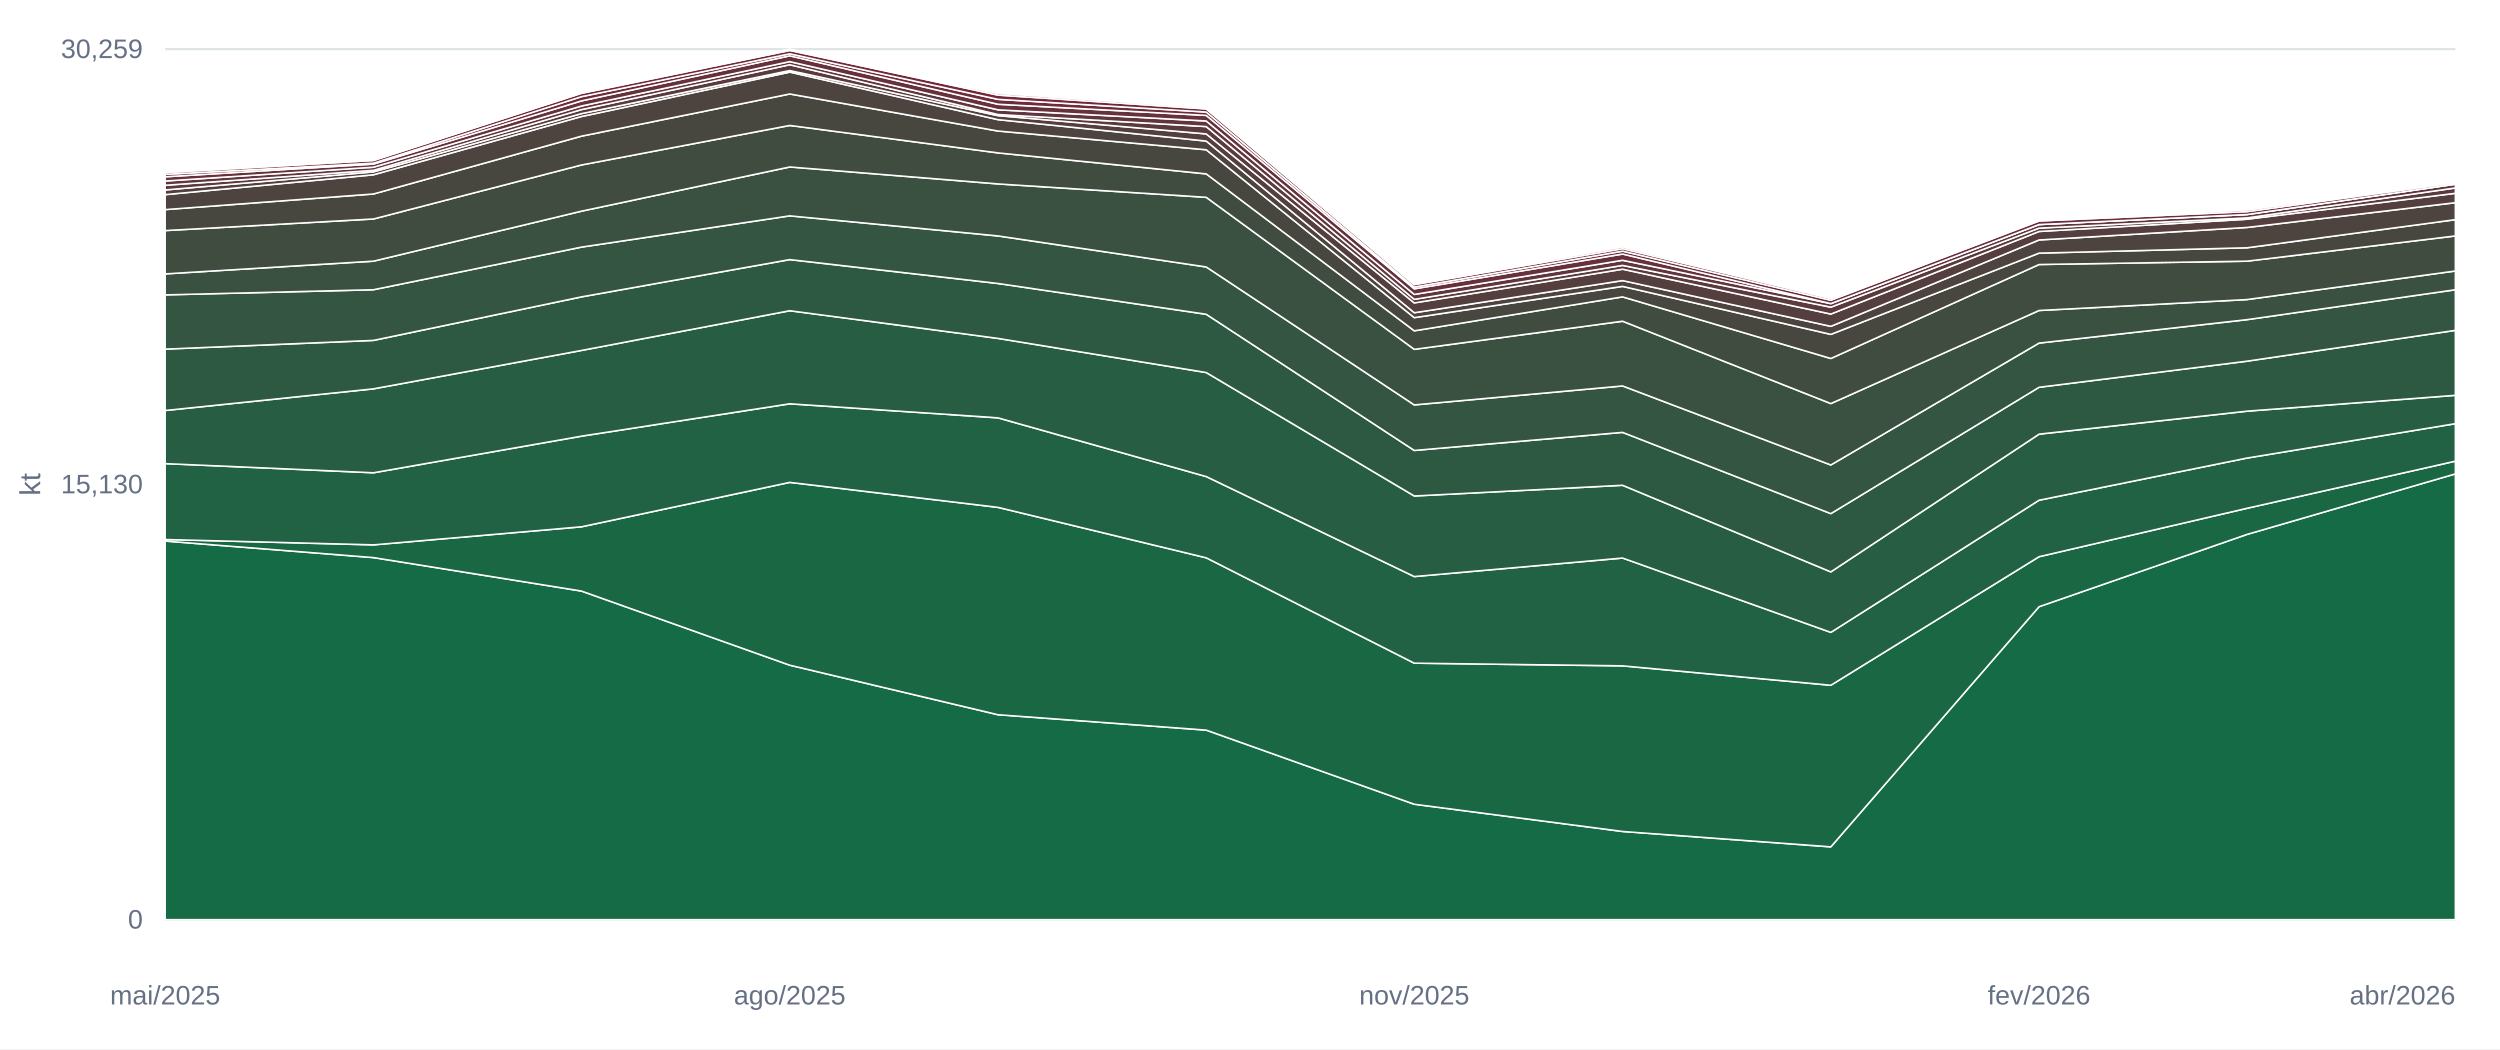
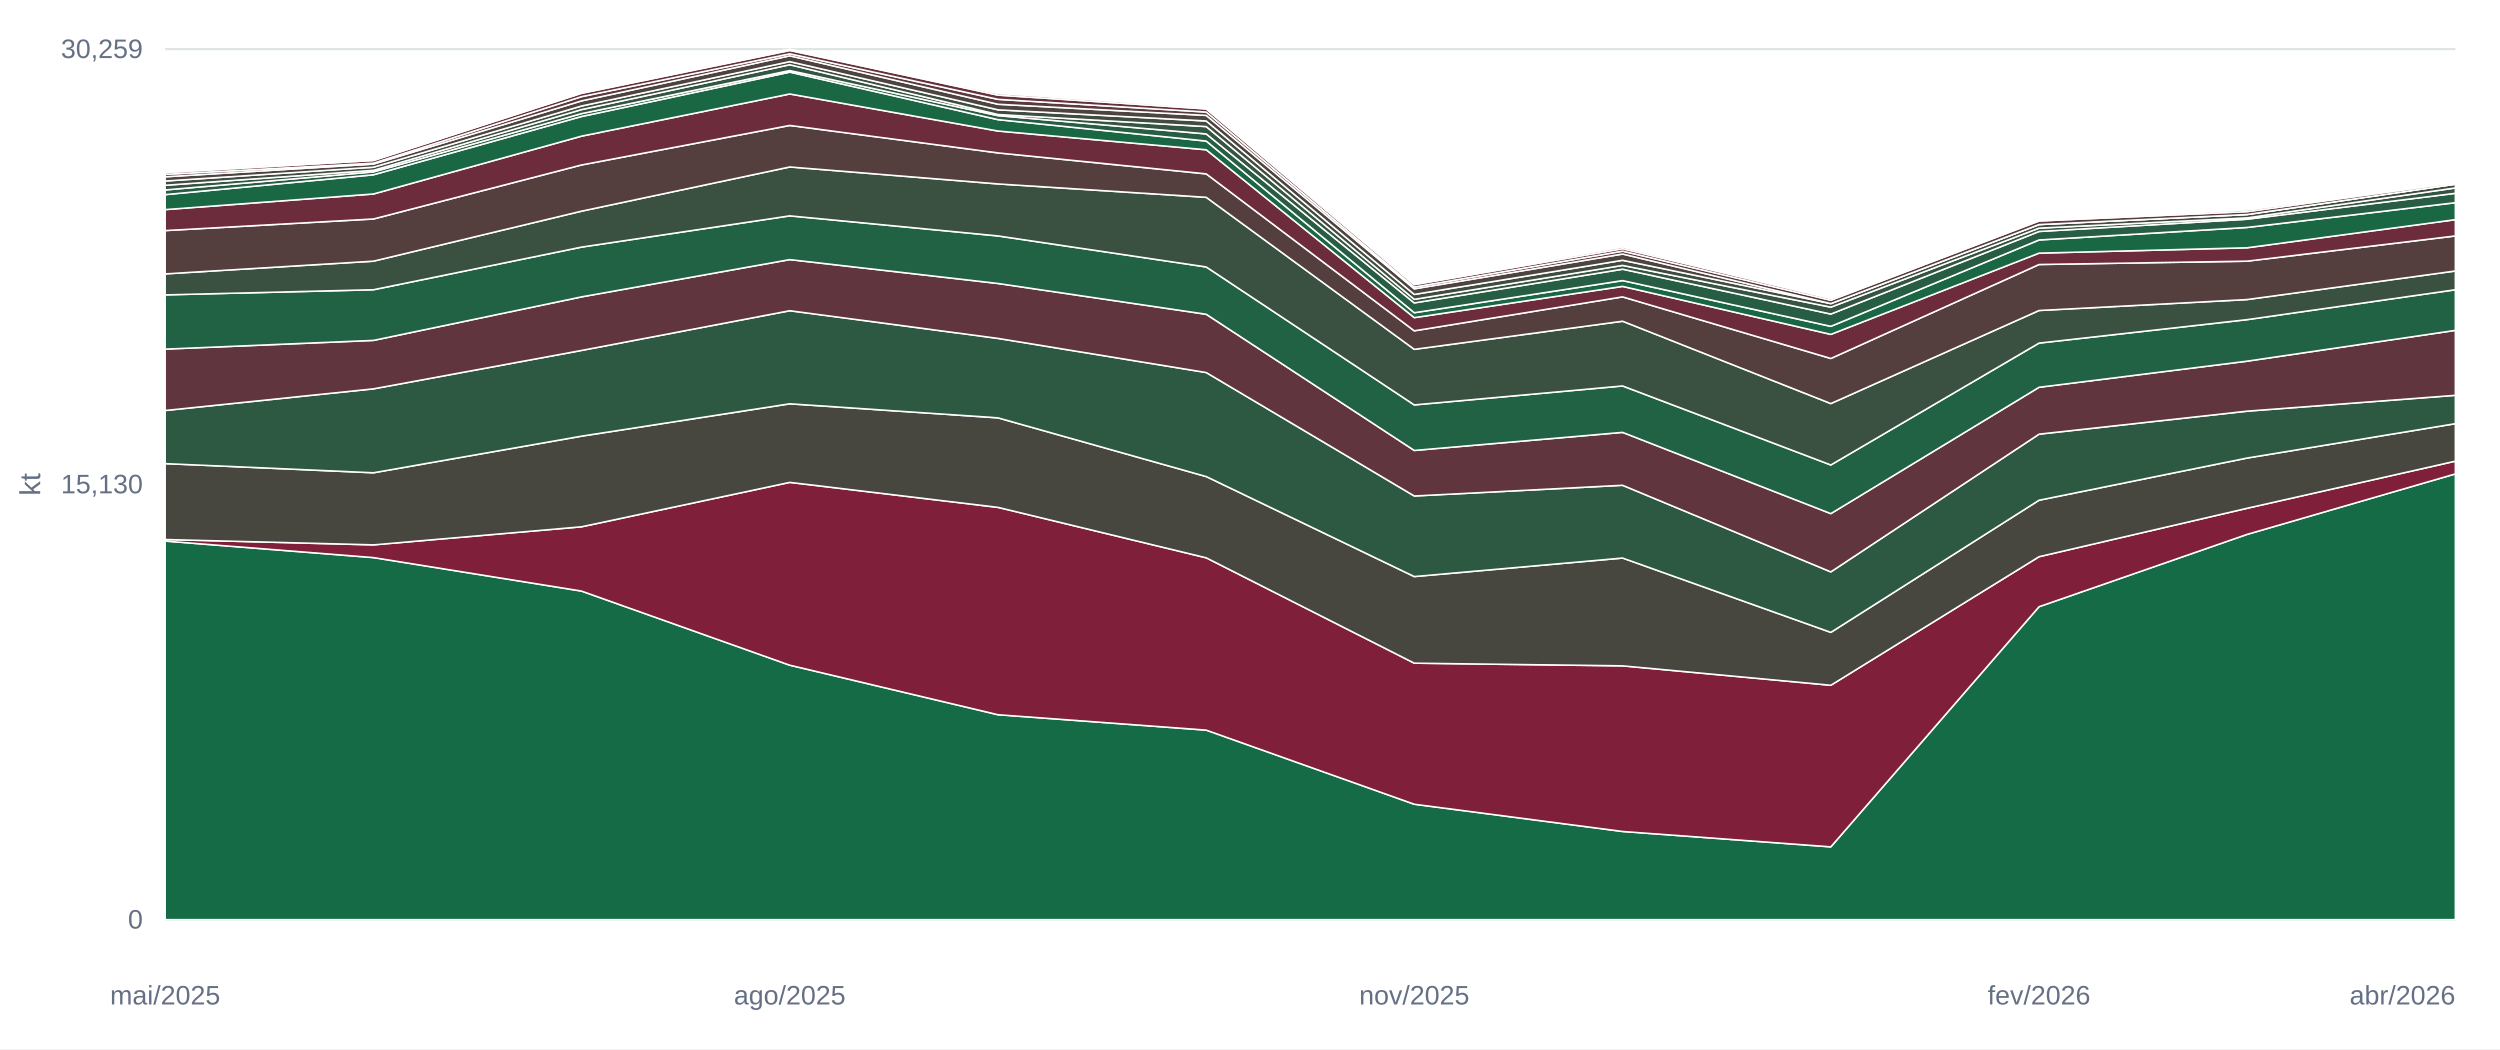
<svg xmlns="http://www.w3.org/2000/svg" viewBox="0 0 1120 470" preserveAspectRatio="xMidYMid meet" role="img" aria-labelledby="titulo">
  <rect width="100%" height="100%" fill="#fff" />
  <line x1="74" y1="412.0" x2="1100" y2="412.0" stroke="#dfe5e2" stroke-width="1" />
  <text x="64" y="416.0" text-anchor="end" font-family="Arial,sans-serif" font-size="12" fill="#667085">0</text>
  <line x1="74" y1="217.0" x2="1100" y2="217.0" stroke="#dfe5e2" stroke-width="1" />
  <text x="64" y="221.0" text-anchor="end" font-family="Arial,sans-serif" font-size="12" fill="#667085">15,130</text>
  <line x1="74" y1="22.0" x2="1100" y2="22.0" stroke="#dfe5e2" stroke-width="1" />
  <text x="64" y="26.0" text-anchor="end" font-family="Arial,sans-serif" font-size="12" fill="#667085">30,259</text>
  <text x="18" y="217.0" text-anchor="middle" transform="rotate(-90 18 217.0)" font-family="Arial,sans-serif" font-size="13" fill="#667085">kt</text>
  <polygon points="74.0,242.4 167.3,249.8 260.5,264.8 353.8,298.0 447.1,320.2 540.4,327.1 633.6,360.3 726.9,372.5 820.2,379.4 913.5,271.8 1006.7,239.4 1100.0,212.3 1100.0,412.0 1006.7,412.0 913.5,412.0 820.2,412.0 726.9,412.0 633.6,412.0 540.4,412.0 447.1,412.0 353.8,412.0 260.5,412.0 167.3,412.0 74.0,412.0" fill="#146b45" stroke="#ffffff" stroke-width="0.7" stroke-linejoin="round" />
-   <polygon points="74.0,241.7 167.3,244.1 260.5,236.0 353.8,216.1 447.1,227.3 540.4,249.9 633.6,297.1 726.9,298.3 820.2,307.0 913.5,249.4 1006.7,227.7 1100.0,206.6 1100.0,212.3 1006.7,239.4 913.5,271.8 820.2,379.4 726.9,372.5 633.6,360.3 540.4,327.1 447.1,320.2 353.8,298.0 260.5,264.8 167.3,249.8 74.0,242.4" fill="#1a6744" stroke="#ffffff" stroke-width="0.7" stroke-linejoin="round" />
-   <polygon points="74.0,207.7 167.3,211.8 260.5,195.4 353.8,180.9 447.1,187.2 540.4,213.5 633.6,258.3 726.9,250.0 820.2,283.3 913.5,224.1 1006.7,205.2 1100.0,189.8 1100.0,206.6 1006.7,227.7 913.5,249.4 820.2,307.0 726.9,298.3 633.6,297.1 540.4,249.9 447.1,227.3 353.8,216.1 260.5,236.0 167.3,244.1 74.0,241.7" fill="#216244" stroke="#ffffff" stroke-width="0.7" stroke-linejoin="round" />
-   <polygon points="74.0,183.9 167.3,174.2 260.5,157.0 353.8,139.2 447.1,151.6 540.4,166.9 633.6,222.2 726.9,217.4 820.2,256.2 913.5,194.5 1006.7,184.2 1100.0,177.1 1100.0,189.8 1006.7,205.2 913.5,224.1 820.2,283.3 726.9,250.0 633.6,258.3 540.4,213.5 447.1,187.2 353.8,180.9 260.5,195.4 167.3,211.8 74.0,207.7" fill="#275e43" stroke="#ffffff" stroke-width="0.7" stroke-linejoin="round" />
-   <polygon points="74.0,156.4 167.3,152.5 260.5,133.0 353.8,116.3 447.1,127.0 540.4,140.8 633.6,201.8 726.9,193.7 820.2,230.1 913.5,173.5 1006.7,161.8 1100.0,148.0 1100.0,177.1 1006.7,184.2 913.5,194.5 820.2,256.2 726.9,217.4 633.6,222.2 540.4,166.9 447.1,151.6 353.8,139.2 260.5,157.0 167.3,174.2 74.0,183.9" fill="#2d5942" stroke="#ffffff" stroke-width="0.7" stroke-linejoin="round" />
-   <polygon points="74.0,132.1 167.3,129.8 260.5,110.7 353.8,96.7 447.1,105.7 540.4,119.6 633.6,181.4 726.9,172.9 820.2,208.3 913.5,153.7 1006.7,143.2 1100.0,129.8 1100.0,148.0 1006.7,161.8 913.5,173.5 820.2,230.1 726.9,193.7 633.6,201.8 540.4,140.8 447.1,127.0 353.8,116.3 260.5,133.0 167.3,152.5 74.0,156.4" fill="#345541" stroke="#ffffff" stroke-width="0.7" stroke-linejoin="round" />
+   <polygon points="74.0,241.7 167.3,244.1 260.5,236.0 353.8,216.1 447.1,227.3 540.4,249.9 633.6,297.1 726.9,298.3 820.2,307.0 913.5,249.4 1006.7,227.7 1100.0,206.6 1100.0,212.3 1006.7,239.4 913.5,271.8 820.2,379.4 726.9,372.5 633.6,360.3 540.4,327.1 447.1,320.2 353.8,298.0 260.5,264.8 167.3,249.8 74.0,242.4" fill="#801f39" stroke="#ffffff" stroke-width="0.7" stroke-linejoin="round" />
+   <polygon points="74.0,207.7 167.3,211.8 260.5,195.4 353.8,180.9 447.1,187.2 540.4,213.5 633.6,258.3 726.9,250.0 820.2,283.3 913.5,224.1 1006.7,205.2 1100.0,189.8 1100.0,206.6 1006.7,227.7 913.5,249.4 820.2,307.0 726.9,298.3 633.6,297.1 540.4,249.9 447.1,227.3 353.8,216.1 260.5,236.0 167.3,244.1 74.0,241.7" fill="#47473f" stroke="#ffffff" stroke-width="0.7" stroke-linejoin="round" />
+   <polygon points="74.0,183.9 167.3,174.2 260.5,157.0 353.8,139.2 447.1,151.6 540.4,166.9 633.6,222.2 726.9,217.4 820.2,256.2 913.5,194.5 1006.7,184.2 1100.0,177.1 1100.0,189.8 1006.7,205.2 913.5,224.1 820.2,283.3 726.9,250.0 633.6,258.3 540.4,213.5 447.1,187.2 353.8,180.9 260.5,195.4 167.3,211.8 74.0,207.7" fill="#2d5942" stroke="#ffffff" stroke-width="0.7" stroke-linejoin="round" />
+   <polygon points="74.0,156.4 167.3,152.5 260.5,133.0 353.8,116.3 447.1,127.0 540.4,140.8 633.6,201.8 726.9,193.7 820.2,230.1 913.5,173.5 1006.7,161.8 1100.0,148.0 1100.0,177.1 1006.7,184.2 913.5,194.5 820.2,256.2 726.9,217.4 633.6,222.2 540.4,166.9 447.1,151.6 353.8,139.2 260.5,157.0 167.3,174.2 74.0,183.9" fill="#60353d" stroke="#ffffff" stroke-width="0.7" stroke-linejoin="round" />
+   <polygon points="74.0,132.1 167.3,129.8 260.5,110.7 353.8,96.7 447.1,105.7 540.4,119.6 633.6,181.4 726.9,172.9 820.2,208.3 913.5,153.7 1006.7,143.2 1100.0,129.8 1100.0,148.0 1006.7,161.8 913.5,173.5 820.2,230.1 726.9,193.7 633.6,201.8 540.4,140.8 447.1,127.0 353.8,116.3 260.5,133.0 167.3,152.5 74.0,156.4" fill="#216244" stroke="#ffffff" stroke-width="0.7" stroke-linejoin="round" />
  <polygon points="74.0,122.7 167.3,117.0 260.5,94.6 353.8,74.8 447.1,82.4 540.4,88.4 633.6,156.5 726.9,143.9 820.2,180.8 913.5,139.1 1006.7,134.2 1100.0,121.4 1100.0,129.8 1006.7,143.2 913.5,153.7 820.2,208.3 726.9,172.9 633.6,181.4 540.4,119.6 447.1,105.7 353.8,96.7 260.5,110.7 167.3,129.8 74.0,132.1" fill="#3a5041" stroke="#ffffff" stroke-width="0.7" stroke-linejoin="round" />
-   <polygon points="74.0,103.3 167.3,98.1 260.5,73.9 353.8,56.2 447.1,68.5 540.4,77.9 633.6,148.2 726.9,133.0 820.2,160.6 913.5,118.5 1006.7,117.0 1100.0,105.7 1100.0,121.4 1006.7,134.2 913.5,139.1 820.2,180.8 726.9,143.9 633.6,156.5 540.4,88.4 447.1,82.4 353.8,74.8 260.5,94.6 167.3,117.0 74.0,122.7" fill="#404c40" stroke="#ffffff" stroke-width="0.7" stroke-linejoin="round" />
-   <polygon points="74.0,93.9 167.3,86.9 260.5,61.0 353.8,42.1 447.1,58.7 540.4,67.1 633.6,142.3 726.9,128.3 820.2,149.8 913.5,113.4 1006.7,111.0 1100.0,98.4 1100.0,105.7 1006.7,117.0 913.5,118.5 820.2,160.6 726.9,133.0 633.6,148.2 540.4,77.9 447.1,68.5 353.8,56.2 260.5,73.9 167.3,98.1 74.0,103.3" fill="#47473f" stroke="#ffffff" stroke-width="0.7" stroke-linejoin="round" />
-   <polygon points="74.0,87.2 167.3,78.3 260.5,52.2 353.8,32.3 447.1,53.6 540.4,63.2 633.6,140.1 726.9,125.7 820.2,146.2 913.5,107.5 1006.7,101.9 1100.0,90.8 1100.0,98.4 1006.7,111.0 913.5,113.4 820.2,149.8 726.9,128.3 633.6,142.3 540.4,67.1 447.1,58.7 353.8,42.1 260.5,61.0 167.3,86.9 74.0,93.9" fill="#4d433f" stroke="#ffffff" stroke-width="0.7" stroke-linejoin="round" />
-   <polygon points="74.0,85.1 167.3,77.0 260.5,50.9 353.8,31.6 447.1,51.8 540.4,60.0 633.6,135.7 726.9,120.6 820.2,140.7 913.5,103.7 1006.7,98.2 1100.0,86.6 1100.0,90.8 1006.7,101.9 913.5,107.5 820.2,146.2 726.9,125.7 633.6,140.1 540.4,63.2 447.1,53.6 353.8,32.3 260.5,52.2 167.3,78.3 74.0,87.2" fill="#543e3e" stroke="#ffffff" stroke-width="0.7" stroke-linejoin="round" />
-   <polygon points="74.0,83.0 167.3,76.3 260.5,49.1 353.8,29.0 447.1,51.3 540.4,56.7 633.6,134.1 726.9,118.9 820.2,137.6 913.5,102.2 1006.7,97.6 1100.0,84.2 1100.0,86.6 1006.7,98.2 913.5,103.7 820.2,140.7 726.9,120.6 633.6,135.7 540.4,60.0 447.1,51.8 353.8,31.6 260.5,50.9 167.3,77.0 74.0,85.1" fill="#5a3a3d" stroke="#ffffff" stroke-width="0.7" stroke-linejoin="round" />
-   <polygon points="74.0,81.1 167.3,74.9 260.5,47.5 353.8,27.6 447.1,49.2 540.4,54.2 633.6,131.9 726.9,116.6 820.2,136.0 913.5,100.6 1006.7,96.1 1100.0,82.5 1100.0,84.2 1006.7,97.6 913.5,102.2 820.2,137.6 726.9,118.9 633.6,134.1 540.4,56.7 447.1,51.3 353.8,29.0 260.5,49.1 167.3,76.3 74.0,83.0" fill="#60353d" stroke="#ffffff" stroke-width="0.7" stroke-linejoin="round" />
-   <polygon points="74.0,79.2 167.3,73.5 260.5,45.2 353.8,25.0 447.1,46.7 540.4,51.7 633.6,129.4 726.9,113.8 820.2,136.0 913.5,100.6 1006.7,96.1 1100.0,82.5 1100.0,82.5 1006.7,96.1 913.5,100.6 820.2,136.0 726.9,116.6 633.6,131.9 540.4,54.2 447.1,49.2 353.8,27.6 260.5,47.5 167.3,74.9 74.0,81.1" fill="#67313c" stroke="#ffffff" stroke-width="0.7" stroke-linejoin="round" />
-   <polygon points="74.0,78.1 167.3,73.1 260.5,43.3 353.8,24.1 447.1,44.5 540.4,50.2 633.6,128.6 726.9,112.5 820.2,134.5 913.5,99.0 1006.7,94.8 1100.0,81.8 1100.0,82.5 1006.7,96.1 913.5,100.6 820.2,136.0 726.9,113.8 633.6,129.4 540.4,51.7 447.1,46.7 353.8,25.0 260.5,45.2 167.3,73.5 74.0,79.2" fill="#6d2c3b" stroke="#ffffff" stroke-width="0.7" stroke-linejoin="round" />
-   <polygon points="74.0,77.3 167.3,71.9 260.5,41.8 353.8,22.6 447.1,42.6 540.4,48.8 633.6,127.5 726.9,111.4 820.2,133.7 913.5,98.6 1006.7,94.0 1100.0,81.3 1100.0,81.8 1006.7,94.8 913.5,99.0 820.2,134.5 726.9,112.5 633.6,128.6 540.4,50.2 447.1,44.5 353.8,24.1 260.5,43.3 167.3,73.1 74.0,78.1" fill="#73283a" stroke="#ffffff" stroke-width="0.7" stroke-linejoin="round" />
-   <polygon points="74.0,77.0 167.3,71.5 260.5,41.1 353.8,22.2 447.1,41.8 540.4,48.1 633.6,126.9 726.9,110.6 820.2,133.2 913.5,98.3 1006.7,93.7 1100.0,81.1 1100.0,81.3 1006.7,94.0 913.5,98.6 820.2,133.7 726.9,111.4 633.6,127.5 540.4,48.8 447.1,42.6 353.8,22.6 260.5,41.8 167.3,71.9 74.0,77.3" fill="#7a233a" stroke="#ffffff" stroke-width="0.7" stroke-linejoin="round" />
-   <polygon points="74.0,76.8 167.3,71.2 260.5,40.9 353.8,22.0 447.1,41.5 540.4,47.9 633.6,126.7 726.9,110.5 820.2,133.2 913.5,98.3 1006.7,93.7 1100.0,81.1 1100.0,81.1 1006.7,93.7 913.5,98.3 820.2,133.2 726.9,110.6 633.6,126.9 540.4,48.1 447.1,41.8 353.8,22.2 260.5,41.1 167.3,71.5 74.0,77.0" fill="#801f39" stroke="#ffffff" stroke-width="0.7" stroke-linejoin="round" />
+   <polygon points="74.0,103.3 167.3,98.1 260.5,73.9 353.8,56.2 447.1,68.5 540.4,77.9 633.6,148.2 726.9,133.0 820.2,160.6 913.5,118.5 1006.7,117.0 1100.0,105.7 1100.0,121.4 1006.7,134.2 913.5,139.1 820.2,180.8 726.9,143.9 633.6,156.5 540.4,88.4 447.1,82.4 353.8,74.8 260.5,94.6 167.3,117.0 74.0,122.7" fill="#543e3e" stroke="#ffffff" stroke-width="0.7" stroke-linejoin="round" />
+   <polygon points="74.0,93.9 167.3,86.9 260.5,61.0 353.8,42.1 447.1,58.7 540.4,67.1 633.6,142.3 726.9,128.3 820.2,149.8 913.5,113.4 1006.7,111.0 1100.0,98.4 1100.0,105.7 1006.7,117.0 913.5,118.5 820.2,160.6 726.9,133.0 633.6,148.2 540.4,77.9 447.1,68.5 353.8,56.2 260.5,73.9 167.3,98.1 74.0,103.3" fill="#6d2c3b" stroke="#ffffff" stroke-width="0.7" stroke-linejoin="round" />
+   <polygon points="74.0,87.2 167.3,78.3 260.5,52.2 353.8,32.3 447.1,53.6 540.4,63.2 633.6,140.1 726.9,125.7 820.2,146.2 913.5,107.5 1006.7,101.9 1100.0,90.8 1100.0,98.4 1006.7,111.0 913.5,113.4 820.2,149.8 726.9,128.3 633.6,142.3 540.4,67.1 447.1,58.7 353.8,42.1 260.5,61.0 167.3,86.9 74.0,93.9" fill="#1a6744" stroke="#ffffff" stroke-width="0.7" stroke-linejoin="round" />
+   <polygon points="74.0,85.1 167.3,77.0 260.5,50.9 353.8,31.6 447.1,51.8 540.4,60.0 633.6,135.7 726.9,120.6 820.2,140.7 913.5,103.7 1006.7,98.2 1100.0,86.6 1100.0,90.8 1006.7,101.9 913.5,107.5 820.2,146.2 726.9,125.7 633.6,140.1 540.4,63.2 447.1,53.6 353.8,32.3 260.5,52.2 167.3,78.3 74.0,87.2" fill="#275e43" stroke="#ffffff" stroke-width="0.7" stroke-linejoin="round" />
+   <polygon points="74.0,83.0 167.3,76.3 260.5,49.1 353.8,29.0 447.1,51.3 540.4,56.7 633.6,134.1 726.9,118.9 820.2,137.6 913.5,102.2 1006.7,97.6 1100.0,84.2 1100.0,86.6 1006.7,98.2 913.5,103.7 820.2,140.7 726.9,120.6 633.6,135.7 540.4,60.0 447.1,51.8 353.8,31.6 260.5,50.9 167.3,77.0 74.0,85.1" fill="#345541" stroke="#ffffff" stroke-width="0.7" stroke-linejoin="round" />
+   <polygon points="74.0,81.1 167.3,74.9 260.5,47.5 353.8,27.6 447.1,49.2 540.4,54.2 633.6,131.9 726.9,116.6 820.2,136.0 913.5,100.6 1006.7,96.1 1100.0,82.5 1100.0,84.2 1006.7,97.6 913.5,102.2 820.2,137.6 726.9,118.9 633.6,134.1 540.4,56.7 447.1,51.3 353.8,29.0 260.5,49.1 167.3,76.3 74.0,83.0" fill="#404c40" stroke="#ffffff" stroke-width="0.7" stroke-linejoin="round" />
+   <polygon points="74.0,79.2 167.3,73.5 260.5,45.2 353.8,25.0 447.1,46.7 540.4,51.7 633.6,129.4 726.9,113.8 820.2,136.0 913.5,100.6 1006.7,96.1 1100.0,82.5 1100.0,82.5 1006.7,96.1 913.5,100.6 820.2,136.0 726.9,116.6 633.6,131.9 540.4,54.2 447.1,49.2 353.8,27.6 260.5,47.5 167.3,74.9 74.0,81.1" fill="#4d433f" stroke="#ffffff" stroke-width="0.7" stroke-linejoin="round" />
+   <polygon points="74.0,78.1 167.3,73.1 260.5,43.3 353.8,24.1 447.1,44.5 540.4,50.2 633.6,128.6 726.9,112.5 820.2,134.5 913.5,99.0 1006.7,94.8 1100.0,81.8 1100.0,82.5 1006.7,96.1 913.5,100.6 820.2,136.0 726.9,113.8 633.6,129.4 540.4,51.7 447.1,46.7 353.8,25.0 260.5,45.2 167.3,73.5 74.0,79.2" fill="#5a3a3d" stroke="#ffffff" stroke-width="0.7" stroke-linejoin="round" />
+   <polygon points="74.0,77.3 167.3,71.9 260.5,41.8 353.8,22.6 447.1,42.6 540.4,48.8 633.6,127.5 726.9,111.4 820.2,133.7 913.5,98.6 1006.7,94.0 1100.0,81.3 1100.0,81.8 1006.7,94.8 913.5,99.0 820.2,134.5 726.9,112.5 633.6,128.6 540.4,50.2 447.1,44.5 353.8,24.1 260.5,43.3 167.3,73.1 74.0,78.1" fill="#67313c" stroke="#ffffff" stroke-width="0.7" stroke-linejoin="round" />
+   <polygon points="74.0,77.0 167.3,71.5 260.5,41.1 353.8,22.2 447.1,41.8 540.4,48.1 633.6,126.9 726.9,110.6 820.2,133.2 913.5,98.3 1006.7,93.7 1100.0,81.1 1100.0,81.3 1006.7,94.0 913.5,98.6 820.2,133.7 726.9,111.4 633.6,127.5 540.4,48.8 447.1,42.6 353.8,22.6 260.5,41.8 167.3,71.9 74.0,77.3" fill="#73283a" stroke="#ffffff" stroke-width="0.7" stroke-linejoin="round" />
+   <polygon points="74.0,76.8 167.3,71.2 260.5,40.9 353.8,22.0 447.1,41.5 540.4,47.9 633.6,126.7 726.9,110.5 820.2,133.2 913.5,98.3 1006.7,93.7 1100.0,81.1 1100.0,81.1 1006.7,93.7 913.5,98.3 820.2,133.2 726.9,110.6 633.6,126.9 540.4,48.1 447.1,41.8 353.8,22.2 260.5,41.1 167.3,71.5 74.0,77.0" fill="#7a233a" stroke="#ffffff" stroke-width="0.7" stroke-linejoin="round" />
  <text x="74.0" y="450" text-anchor="middle" font-family="Arial,sans-serif" font-size="12" fill="#667085">mai/2025</text>
  <text x="353.8" y="450" text-anchor="middle" font-family="Arial,sans-serif" font-size="12" fill="#667085">ago/2025</text>
  <text x="633.6" y="450" text-anchor="middle" font-family="Arial,sans-serif" font-size="12" fill="#667085">nov/2025</text>
  <text x="913.5" y="450" text-anchor="middle" font-family="Arial,sans-serif" font-size="12" fill="#667085">fev/2026</text>
  <text x="1100.0" y="450" text-anchor="end" font-family="Arial,sans-serif" font-size="12" fill="#667085">abr/2026</text>
</svg>
